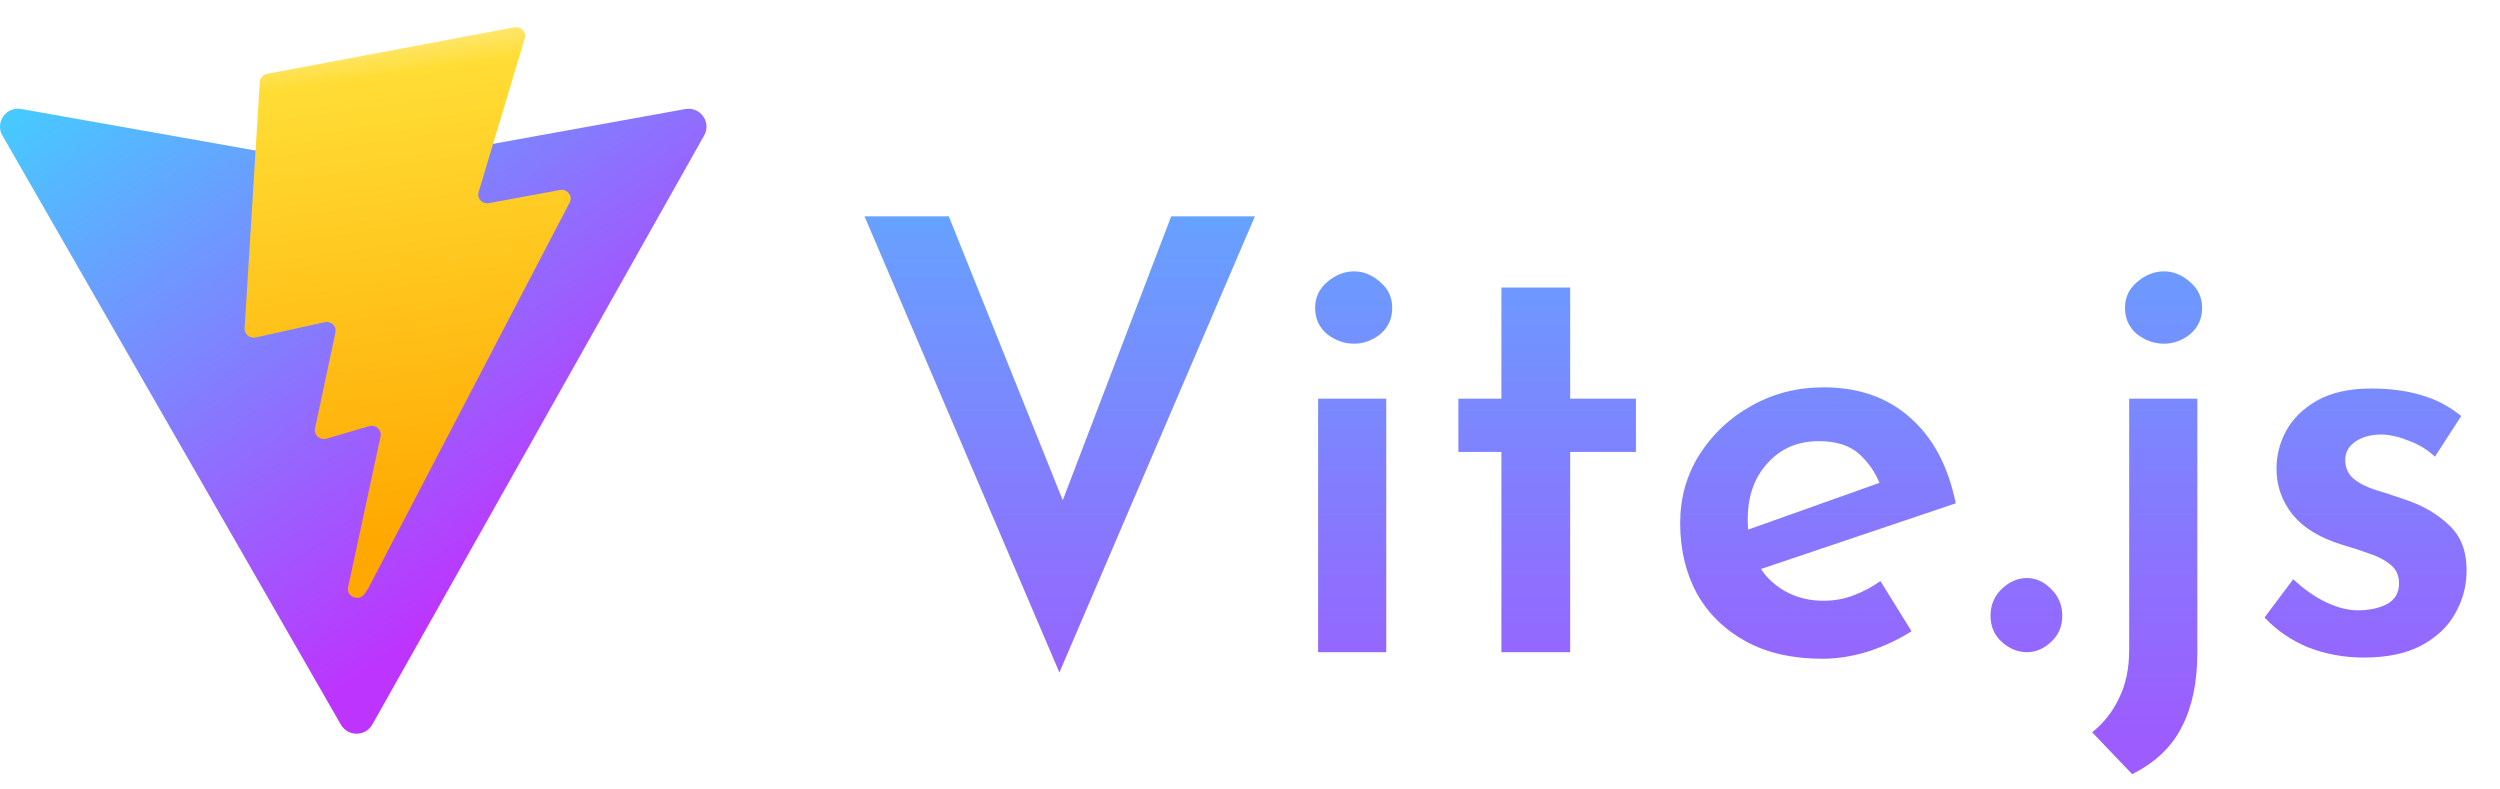
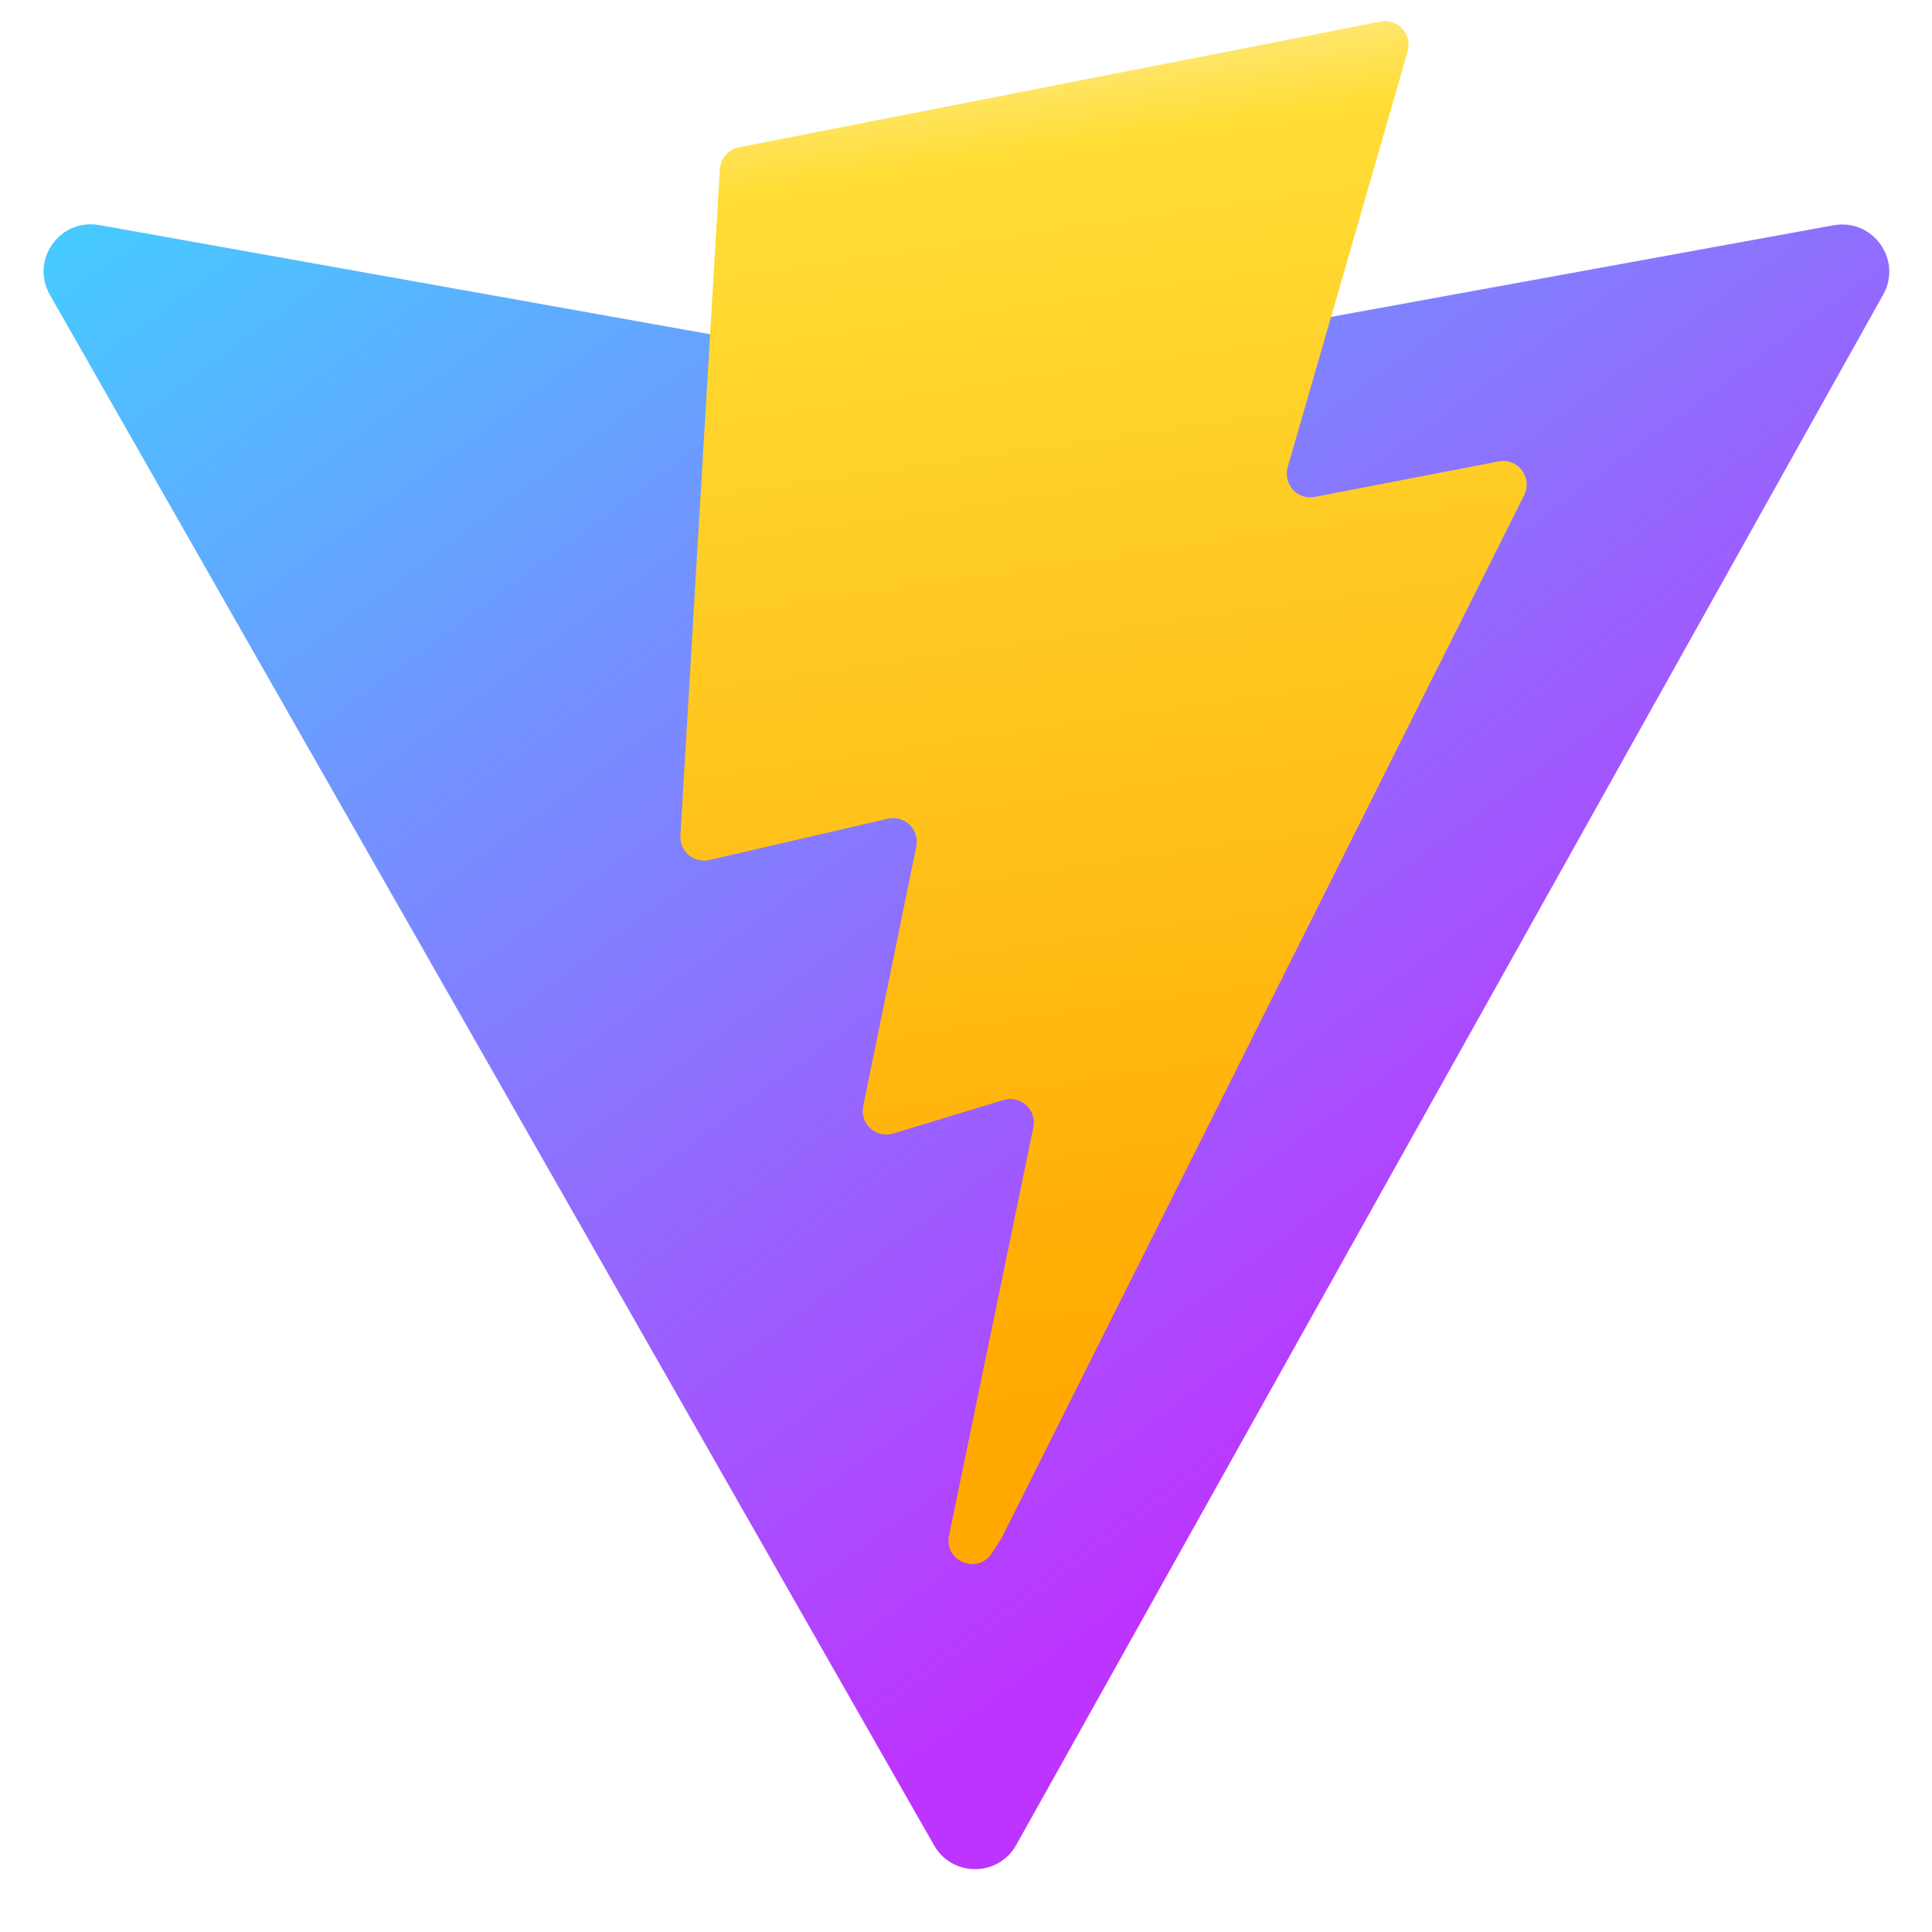
- <svg xmlns="http://www.w3.org/2000/svg" width="92" height="29" viewBox="0 0 92 29" fill="none">
-   <path d="M25.914 4.984L13.701 26.663C13.448 27.11 12.8 27.113 12.545 26.668L0.089 4.986C-0.19 4.5 0.228 3.913 0.782 4.011L13.009 6.18C13.087 6.194 13.167 6.194 13.245 6.18L25.215 4.014C25.768 3.914 26.188 4.497 25.914 4.984Z" fill="url(#paint0_linear_8_45)" />
-   <path d="M18.926 1.006L9.83 2.717C9.757 2.731 9.691 2.767 9.643 2.82C9.594 2.874 9.565 2.941 9.561 3.012L9.001 12.086C8.998 12.136 9.007 12.185 9.027 12.231C9.048 12.277 9.079 12.318 9.119 12.35C9.158 12.382 9.205 12.405 9.256 12.417C9.306 12.428 9.359 12.429 9.409 12.418L11.942 11.856C11.997 11.844 12.054 11.845 12.107 11.86C12.161 11.874 12.211 11.901 12.251 11.939C12.291 11.976 12.32 12.023 12.337 12.074C12.353 12.126 12.356 12.18 12.345 12.233L11.592 15.77C11.58 15.825 11.584 15.881 11.602 15.934C11.62 15.987 11.652 16.034 11.695 16.071C11.737 16.109 11.79 16.135 11.846 16.147C11.902 16.159 11.961 16.157 12.017 16.141L13.581 15.684C13.823 15.614 14.056 15.818 14.005 16.057L12.809 21.613C12.735 21.961 13.216 22.15 13.417 21.852L13.551 21.653L20.964 7.452C21.088 7.213 20.874 6.942 20.602 6.993L17.994 7.476C17.938 7.486 17.88 7.483 17.826 7.465C17.772 7.448 17.723 7.418 17.685 7.377C17.646 7.337 17.619 7.287 17.606 7.234C17.593 7.181 17.595 7.125 17.611 7.072L19.312 1.41C19.328 1.357 19.33 1.301 19.317 1.247C19.303 1.194 19.276 1.144 19.237 1.104C19.199 1.063 19.15 1.033 19.095 1.016C19.041 0.999 18.982 0.995 18.926 1.006Z" fill="url(#paint1_linear_8_45)" />
-   <path d="M34.916 7.962L39.932 20.458L38.436 20.172L43.1 7.962H46.18L38.986 24.748L31.814 7.962H34.916ZM48.507 14.672H51.014V24H48.507V14.672ZM48.397 11.328C48.397 10.947 48.543 10.631 48.837 10.382C49.145 10.118 49.474 9.986 49.827 9.986C50.178 9.986 50.501 10.118 50.794 10.382C51.088 10.631 51.234 10.947 51.234 11.328C51.234 11.724 51.088 12.047 50.794 12.296C50.501 12.531 50.178 12.648 49.827 12.648C49.474 12.648 49.145 12.531 48.837 12.296C48.543 12.047 48.397 11.724 48.397 11.328ZM55.252 10.58H57.782V14.672H60.202V16.63H57.782V24H55.252V16.63H53.668V14.672H55.252V10.58ZM67.066 24.242C65.966 24.242 65.027 24.029 64.25 23.604C63.472 23.179 62.871 22.592 62.446 21.844C62.035 21.081 61.83 20.216 61.83 19.248C61.83 18.324 62.064 17.488 62.534 16.74C63.018 15.977 63.656 15.376 64.448 14.936C65.254 14.481 66.142 14.254 67.11 14.254C68.4 14.254 69.464 14.628 70.3 15.376C71.136 16.109 71.693 17.158 71.972 18.522L64.47 21.052L63.898 19.644L69.706 17.576L69.2 17.862C69.038 17.422 68.782 17.041 68.43 16.718C68.078 16.395 67.579 16.234 66.934 16.234C66.156 16.234 65.526 16.505 65.042 17.048C64.558 17.576 64.316 18.265 64.316 19.116C64.316 20.04 64.58 20.773 65.108 21.316C65.65 21.844 66.318 22.108 67.11 22.108C67.491 22.108 67.858 22.042 68.21 21.91C68.562 21.778 68.892 21.602 69.2 21.382L70.344 23.23C69.86 23.538 69.324 23.787 68.738 23.978C68.166 24.154 67.608 24.242 67.066 24.242ZM73.252 22.658C73.252 22.262 73.391 21.932 73.67 21.668C73.948 21.404 74.256 21.272 74.594 21.272C74.916 21.272 75.21 21.404 75.474 21.668C75.752 21.932 75.892 22.262 75.892 22.658C75.892 23.054 75.752 23.377 75.474 23.626C75.21 23.875 74.916 24 74.594 24C74.256 24 73.948 23.875 73.67 23.626C73.391 23.377 73.252 23.054 73.252 22.658ZM78.464 28.488L76.99 26.948C77.415 26.611 77.745 26.193 77.98 25.694C78.229 25.195 78.354 24.601 78.354 23.912V14.672H80.862V24.022C80.862 25.107 80.671 26.017 80.29 26.75C79.923 27.483 79.315 28.063 78.464 28.488ZM78.2 11.328C78.2 10.947 78.347 10.631 78.64 10.382C78.948 10.118 79.278 9.986 79.63 9.986C79.982 9.986 80.305 10.118 80.598 10.382C80.891 10.631 81.038 10.947 81.038 11.328C81.038 11.724 80.891 12.047 80.598 12.296C80.305 12.531 79.982 12.648 79.63 12.648C79.278 12.648 78.948 12.531 78.64 12.296C78.347 12.047 78.2 11.724 78.2 11.328ZM86.987 24.198C86.268 24.198 85.586 24.073 84.941 23.824C84.31 23.56 83.775 23.193 83.335 22.724L84.391 21.316C84.801 21.697 85.212 21.983 85.623 22.174C86.033 22.365 86.415 22.46 86.767 22.46C87.177 22.46 87.529 22.387 87.823 22.24C88.131 22.079 88.285 21.822 88.285 21.47C88.285 21.177 88.182 20.949 87.977 20.788C87.771 20.612 87.507 20.473 87.185 20.37C86.862 20.253 86.525 20.143 86.173 20.04C85.366 19.791 84.765 19.424 84.369 18.94C83.973 18.441 83.775 17.877 83.775 17.246C83.775 16.762 83.892 16.3 84.127 15.86C84.376 15.405 84.757 15.031 85.271 14.738C85.799 14.445 86.459 14.298 87.251 14.298C87.955 14.298 88.571 14.379 89.099 14.54C89.627 14.687 90.118 14.943 90.573 15.31L89.605 16.806C89.341 16.557 89.033 16.366 88.681 16.234C88.329 16.087 88.006 16.007 87.713 15.992C87.317 15.977 86.979 16.058 86.701 16.234C86.437 16.41 86.305 16.637 86.305 16.916C86.305 17.209 86.407 17.444 86.613 17.62C86.833 17.796 87.111 17.935 87.449 18.038C87.786 18.141 88.123 18.251 88.461 18.368C89.135 18.588 89.685 18.903 90.111 19.314C90.551 19.71 90.771 20.267 90.771 20.986C90.771 21.558 90.631 22.086 90.353 22.57C90.089 23.054 89.671 23.45 89.099 23.758C88.541 24.051 87.837 24.198 86.987 24.198Z" fill="url(#paint2_linear_8_45)" />
+ <svg xmlns="http://www.w3.org/2000/svg" width="50" height="50" viewBox="0 0 50 50" fill="none">
+   <mask id="mask0_16_129" style="mask-type:alpha" maskUnits="userSpaceOnUse" x="0" y="0" width="49" height="49">
+     <rect width="49" height="49" fill="#D9D9D9" />
+   </mask>
+   <g mask="url(#mask0_16_129)">
+ </g>
+   <path d="M48.737 7.625L26.299 47.749C25.835 48.578 24.645 48.582 24.175 47.759L1.291 7.63C0.778 6.73 1.546 5.643 2.565 5.824L25.027 9.839C25.171 9.865 25.318 9.865 25.461 9.839L47.453 5.83C48.468 5.646 49.24 6.725 48.737 7.625Z" fill="url(#paint0_linear_16_129)" />
+   <path d="M35.727 0.559L19.123 3.812C18.99 3.838 18.87 3.907 18.781 4.008C18.692 4.11 18.639 4.238 18.631 4.373L17.609 21.626C17.604 21.721 17.62 21.815 17.657 21.902C17.695 21.989 17.752 22.067 17.824 22.128C17.897 22.189 17.983 22.233 18.075 22.255C18.167 22.277 18.263 22.278 18.355 22.257L22.979 21.188C23.078 21.165 23.182 21.168 23.28 21.195C23.378 21.223 23.468 21.275 23.541 21.346C23.615 21.418 23.669 21.506 23.698 21.604C23.729 21.702 23.733 21.805 23.713 21.905L22.339 28.632C22.318 28.735 22.324 28.842 22.357 28.943C22.39 29.043 22.448 29.133 22.527 29.204C22.605 29.275 22.7 29.325 22.803 29.348C22.906 29.371 23.013 29.367 23.114 29.337L25.969 28.468C26.412 28.334 26.837 28.723 26.744 29.176L24.561 39.741C24.425 40.402 25.304 40.763 25.67 40.196L25.915 39.818L39.446 12.814C39.673 12.361 39.281 11.845 38.786 11.941L34.026 12.86C33.923 12.88 33.818 12.873 33.718 12.841C33.619 12.808 33.531 12.75 33.46 12.673C33.39 12.596 33.34 12.502 33.317 12.4C33.293 12.299 33.296 12.193 33.325 12.093L36.431 1.326C36.46 1.226 36.463 1.119 36.439 1.017C36.415 0.915 36.365 0.821 36.295 0.744C36.224 0.667 36.135 0.609 36.035 0.577C35.935 0.544 35.829 0.538 35.727 0.559Z" fill="url(#paint1_linear_16_129)" />
  <defs>
-     <linearGradient id="paint0_linear_8_45" x1="-0.215" y1="3.236" x2="14.84" y2="23.834" gradientUnits="userSpaceOnUse">
+     <linearGradient id="paint0_linear_16_129" x1="0.732" y1="4.39" x2="28.659" y2="42.318" gradientUnits="userSpaceOnUse">
      <stop stop-color="#41D1FF" />
      <stop offset="1" stop-color="#BD34FE" />
    </linearGradient>
-     <linearGradient id="paint1_linear_8_45" x1="12.358" y1="1.47" x2="14.913" y2="19.726" gradientUnits="userSpaceOnUse">
+     <linearGradient id="paint1_linear_16_129" x1="23.738" y1="1.441" x2="28.79" y2="36.097" gradientUnits="userSpaceOnUse">
      <stop stop-color="#FFEA83" />
      <stop offset="0.083" stop-color="#FFDD35" />
      <stop offset="1" stop-color="#FFA800" />
    </linearGradient>
-     <linearGradient id="paint2_linear_8_45" x1="61.5" y1="0" x2="61.5" y2="27" gradientUnits="userSpaceOnUse">
-       <stop stop-color="#4FBFFF" />
-       <stop offset="1" stop-color="#9D5CFE" />
-     </linearGradient>
  </defs>
</svg>
